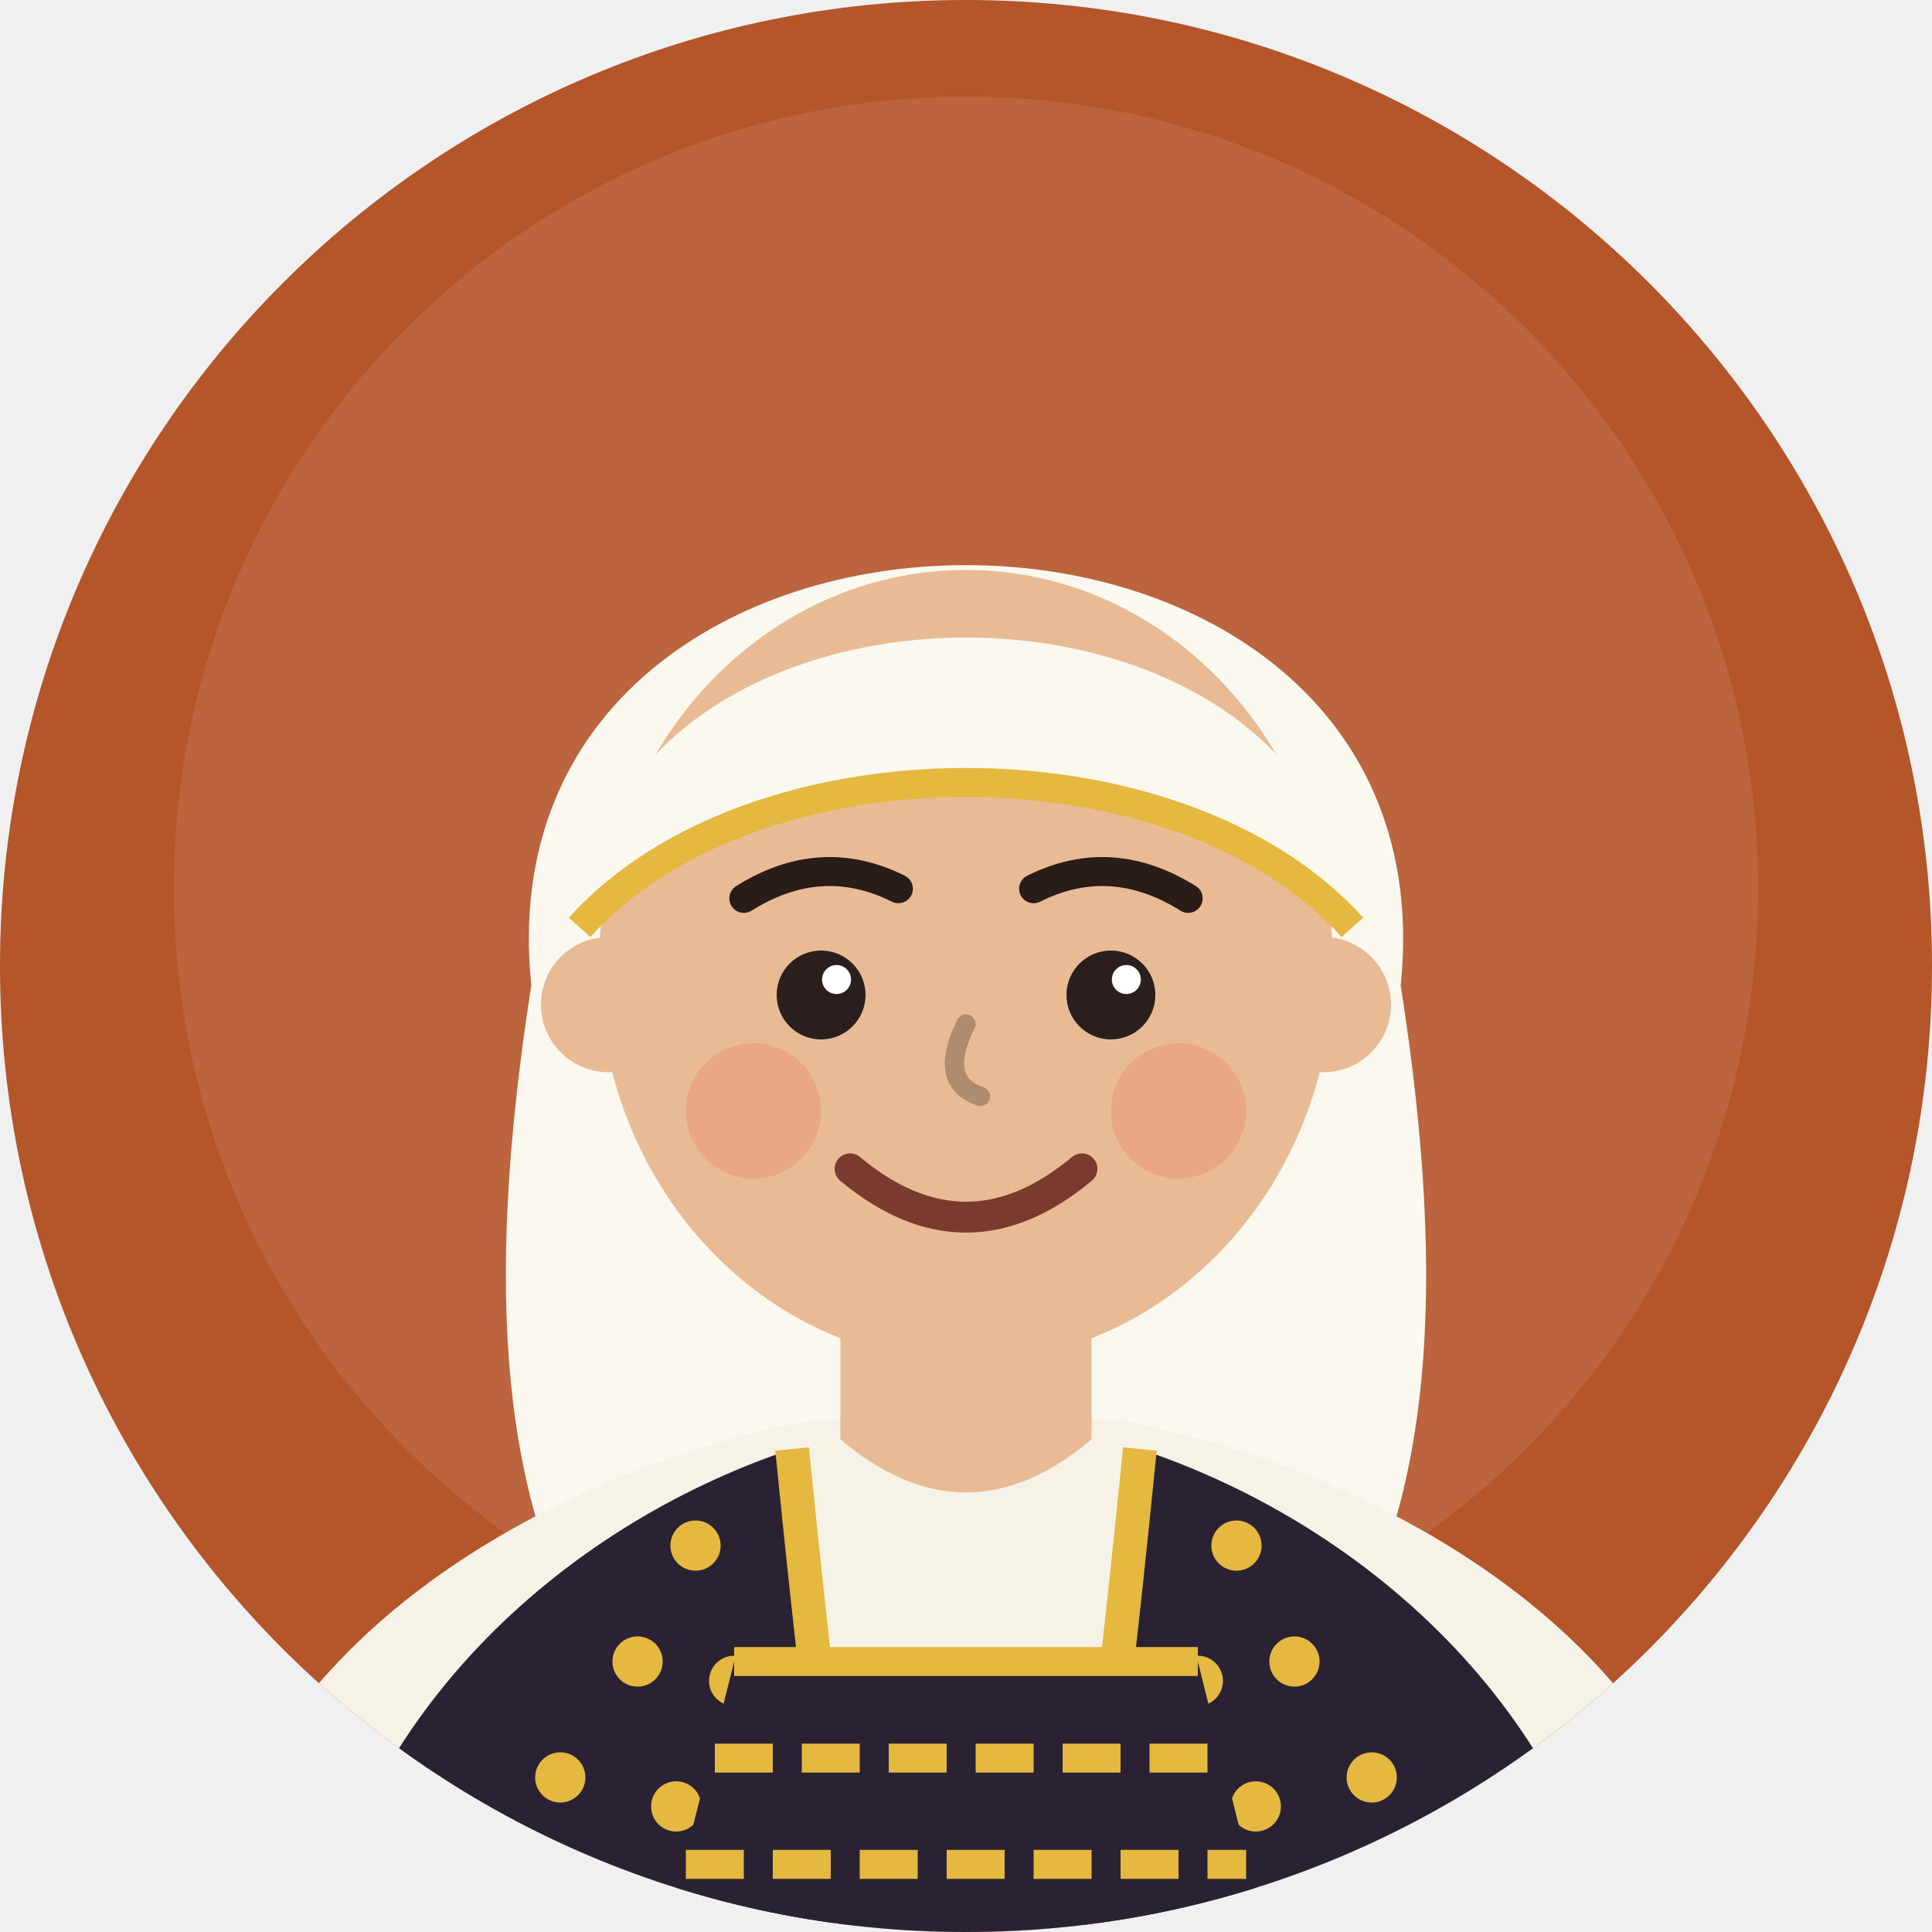
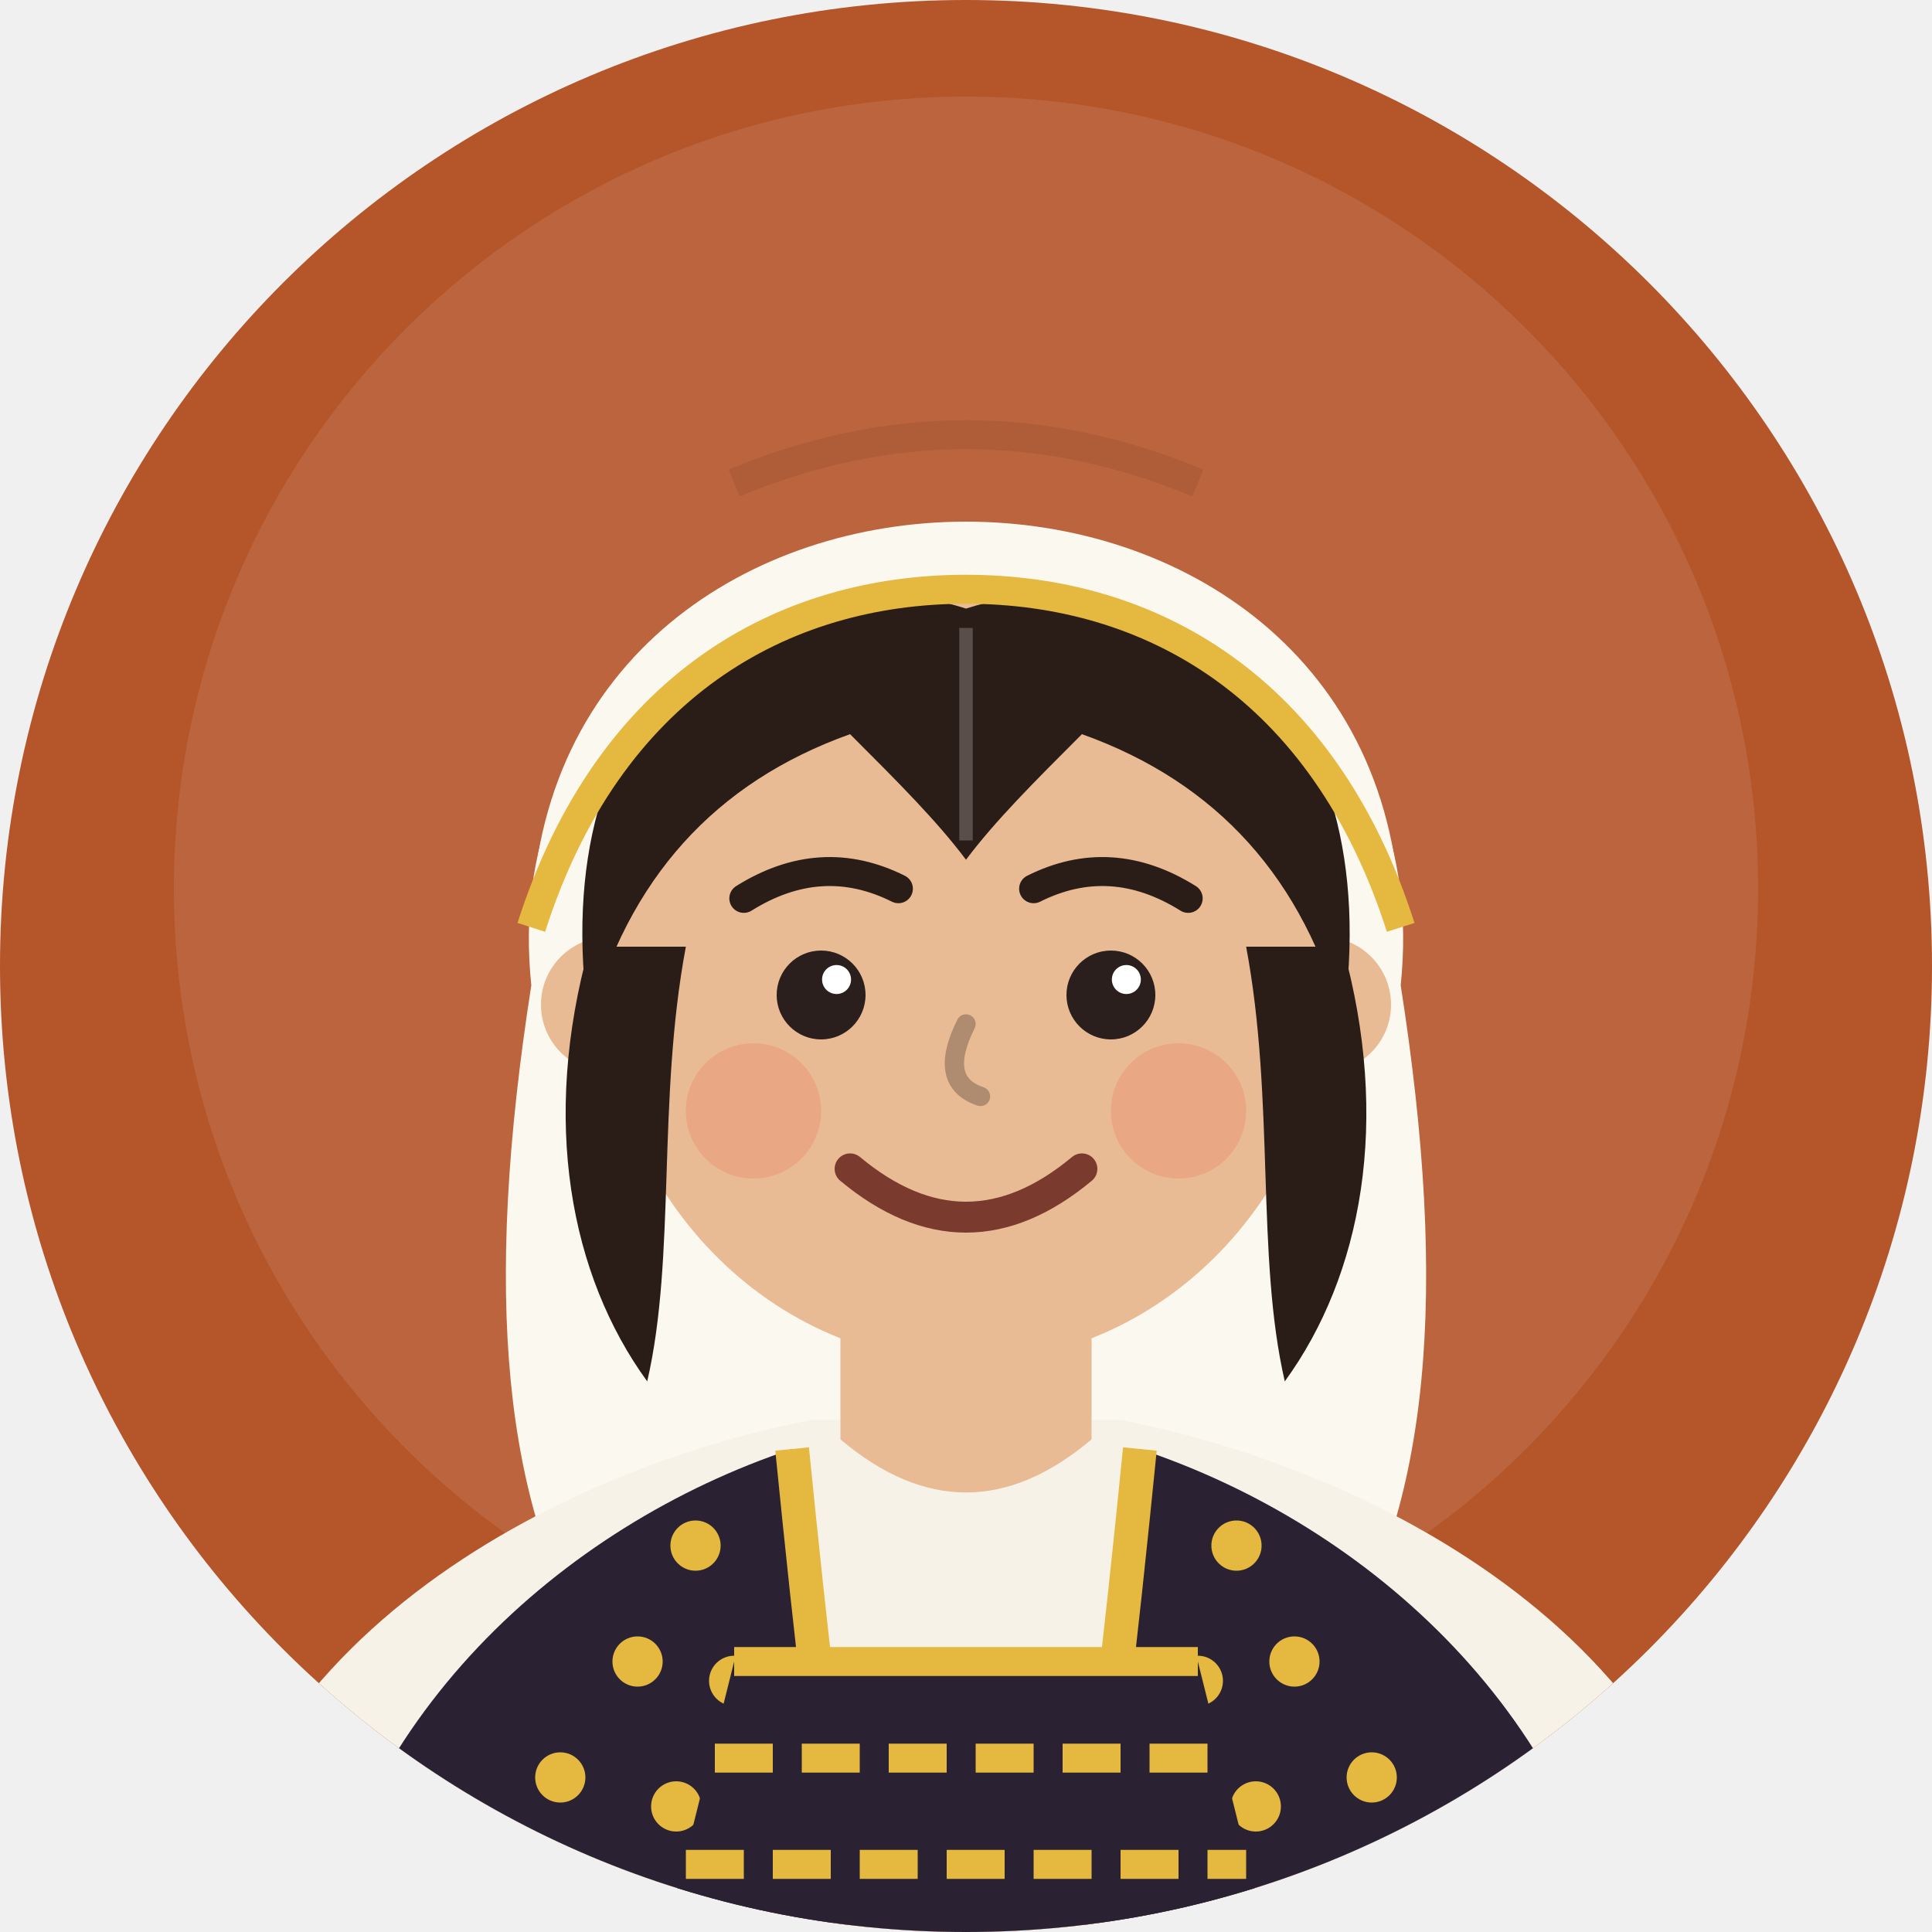
<svg xmlns="http://www.w3.org/2000/svg" viewBox="0 0 200 200">
  <defs>
    <clipPath id="c">
      <circle cx="100" cy="100" r="100" />
    </clipPath>
  </defs>
  <g clip-path="url(#c)">
    <rect width="200" height="200" fill="#B4552A" />
    <circle cx="100" cy="92" r="82" fill="#FFFFFF" opacity="0.09" />
    <path d="M55 102C49 44 151 44 145 102C150 134 148 156 138 172H62C52 156 50 134 55 102Z" fill="#FBF8F0" />
    <path d="M20 206C22 170 58 152 84 147H116C142 152 178 170 180 206Z" fill="#F7F2E7" />
    <g>
      <path d="M32 206C36 178 58 158 82 150C84 170 86 188 89 206Z" fill="#2A2233" />
      <path d="M82 150C84 170 86 188 89 206" fill="none" stroke="#E5B83F" stroke-width="3.5" />
      <circle cx="72" cy="160" r="2.6" fill="#E5B83F" />
      <circle cx="66" cy="172" r="2.6" fill="#E5B83F" />
      <circle cx="76" cy="174" r="2.6" fill="#E5B83F" />
      <circle cx="58" cy="184" r="2.6" fill="#E5B83F" />
      <circle cx="70" cy="187" r="2.6" fill="#E5B83F" />
      <circle cx="81" cy="188" r="2.6" fill="#E5B83F" />
      <circle cx="52" cy="197" r="2.6" fill="#E5B83F" />
      <circle cx="64" cy="199" r="2.6" fill="#E5B83F" />
      <circle cx="76" cy="200" r="2.6" fill="#E5B83F" />
    </g>
    <g transform="translate(200 0) scale(-1 1)">
      <path d="M32 206C36 178 58 158 82 150C84 170 86 188 89 206Z" fill="#2A2233" />
      <path d="M82 150C84 170 86 188 89 206" fill="none" stroke="#E5B83F" stroke-width="3.5" />
      <circle cx="72" cy="160" r="2.6" fill="#E5B83F" />
      <circle cx="66" cy="172" r="2.6" fill="#E5B83F" />
      <circle cx="76" cy="174" r="2.6" fill="#E5B83F" />
      <circle cx="58" cy="184" r="2.6" fill="#E5B83F" />
      <circle cx="70" cy="187" r="2.6" fill="#E5B83F" />
      <circle cx="81" cy="188" r="2.6" fill="#E5B83F" />
      <circle cx="52" cy="197" r="2.6" fill="#E5B83F" />
      <circle cx="64" cy="199" r="2.6" fill="#E5B83F" />
      <circle cx="76" cy="200" r="2.6" fill="#E5B83F" />
    </g>
    <path d="M76 172H124L132 204H68Z" fill="#2A2233" />
    <path d="M74 182H126M71 193H129" stroke="#E5B83F" stroke-width="3" stroke-dasharray="6 3" />
    <path d="M76 172H124" stroke="#E5B83F" stroke-width="3" />
    <path d="M87 124V149Q100 160 113 149V124Z" fill="#E9BB94" />
    <path d="M87 132Q100 144 113 132V124H87Z" fill="#000000" opacity="0.10" />
    <circle cx="63" cy="104" r="7" fill="#E9BB94" />
    <circle cx="137" cy="104" r="7" fill="#E9BB94" />
    <ellipse cx="100" cy="100" rx="38" ry="41" fill="#E9BB94" />
    <circle cx="78" cy="115" r="7" fill="#E8735A" opacity="0.28" />
    <circle cx="122" cy="115" r="7" fill="#E8735A" opacity="0.28" />
    <circle cx="85" cy="103" r="4.6" fill="#2A1F1C" />
    <circle cx="115" cy="103" r="4.6" fill="#2A1F1C" />
    <circle cx="86.6" cy="101.4" r="1.5" fill="#FFFFFF" />
    <circle cx="116.6" cy="101.4" r="1.5" fill="#FFFFFF" />
    <path d="M77 93Q85 88 93 92M107 92Q115 88 123 93" fill="none" stroke="#2A1C17" stroke-width="3" stroke-linecap="round" />
    <path d="M100 106q-3 6 1.5 7.5" fill="none" stroke="#000000" stroke-opacity="0.25" stroke-width="2" stroke-linecap="round" />
    <path d="M88 121Q100 131 112 121" fill="none" stroke="#7A3B2E" stroke-width="3.2" stroke-linecap="round" />
-     <path d="M70 86Q100 74 130 86Q118 80 100 80T70 86Z" fill="#2A1C17" />
-     <path d="M60 96C63 56 137 56 140 96C122 76 78 76 60 96Z" fill="#FBF8F0" />
-     <path d="M60 96C78 76 122 76 140 96" fill="none" stroke="#E5B83F" stroke-width="3" />
+     <path d="M61 106C56 72 78 56 100 63C122 56 144 72 139 106C135 91 126 81 112 76C107 81 103 85 100 89C97 85 93 81 88 76C74 81 65 91 61 106Z" fill="#2A1C17" />
+     <path d="M61 98C56 116 59 132 67 143C70 130 68 114 71 98Z" fill="#2A1C17" />
+     <path d="M139 98C144 116 141 132 133 143C130 130 132 114 129 98Z" fill="#2A1C17" />
+     <path d="M100 65V87" stroke="#FFFFFF" stroke-opacity="0.22" stroke-width="1.4" />
+     <path d="M55 96C56 40 144 40 145 96C137 71 119 61 100 61C81 61 63 71 55 96Z" fill="#FBF8F0" />
+     <path d="M55 96C63 71 81 61 100 61C119 61 137 71 145 96" fill="none" stroke="#E5B83F" stroke-width="3" />
+     <path d="M76 50Q100 40 124 50" fill="none" stroke="#000000" stroke-opacity="0.07" stroke-width="3" />
  </g>
</svg>
